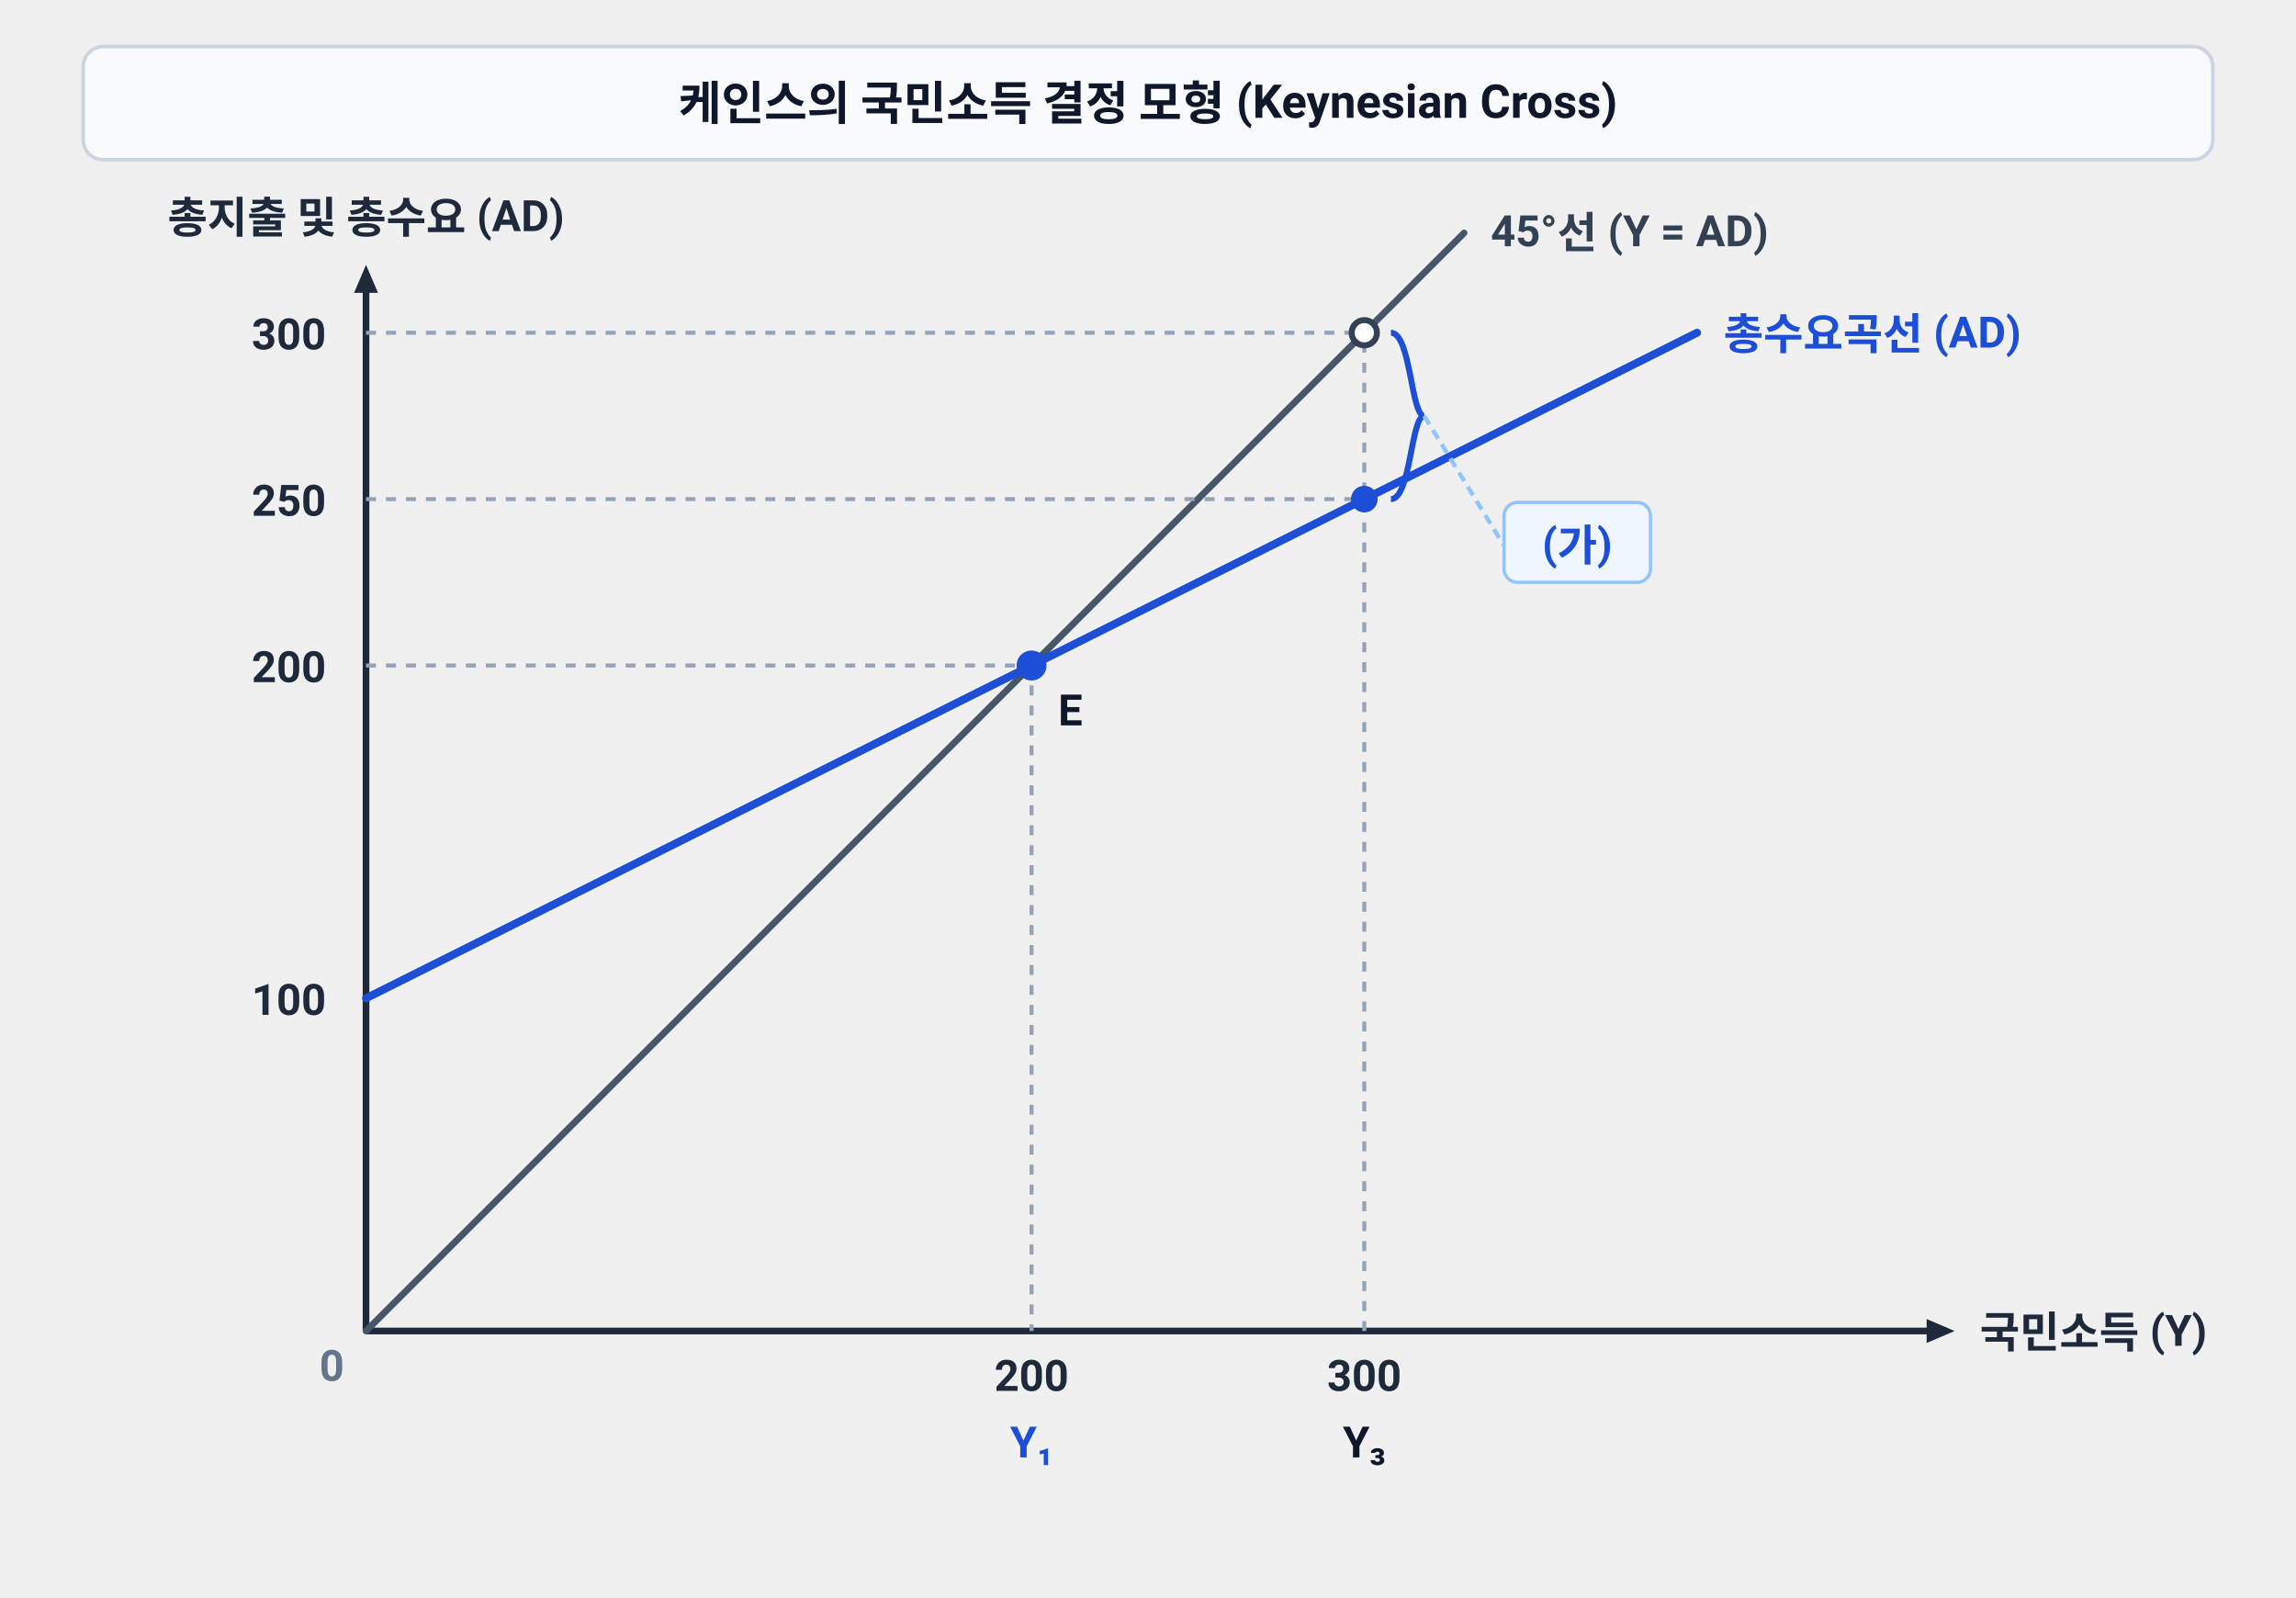
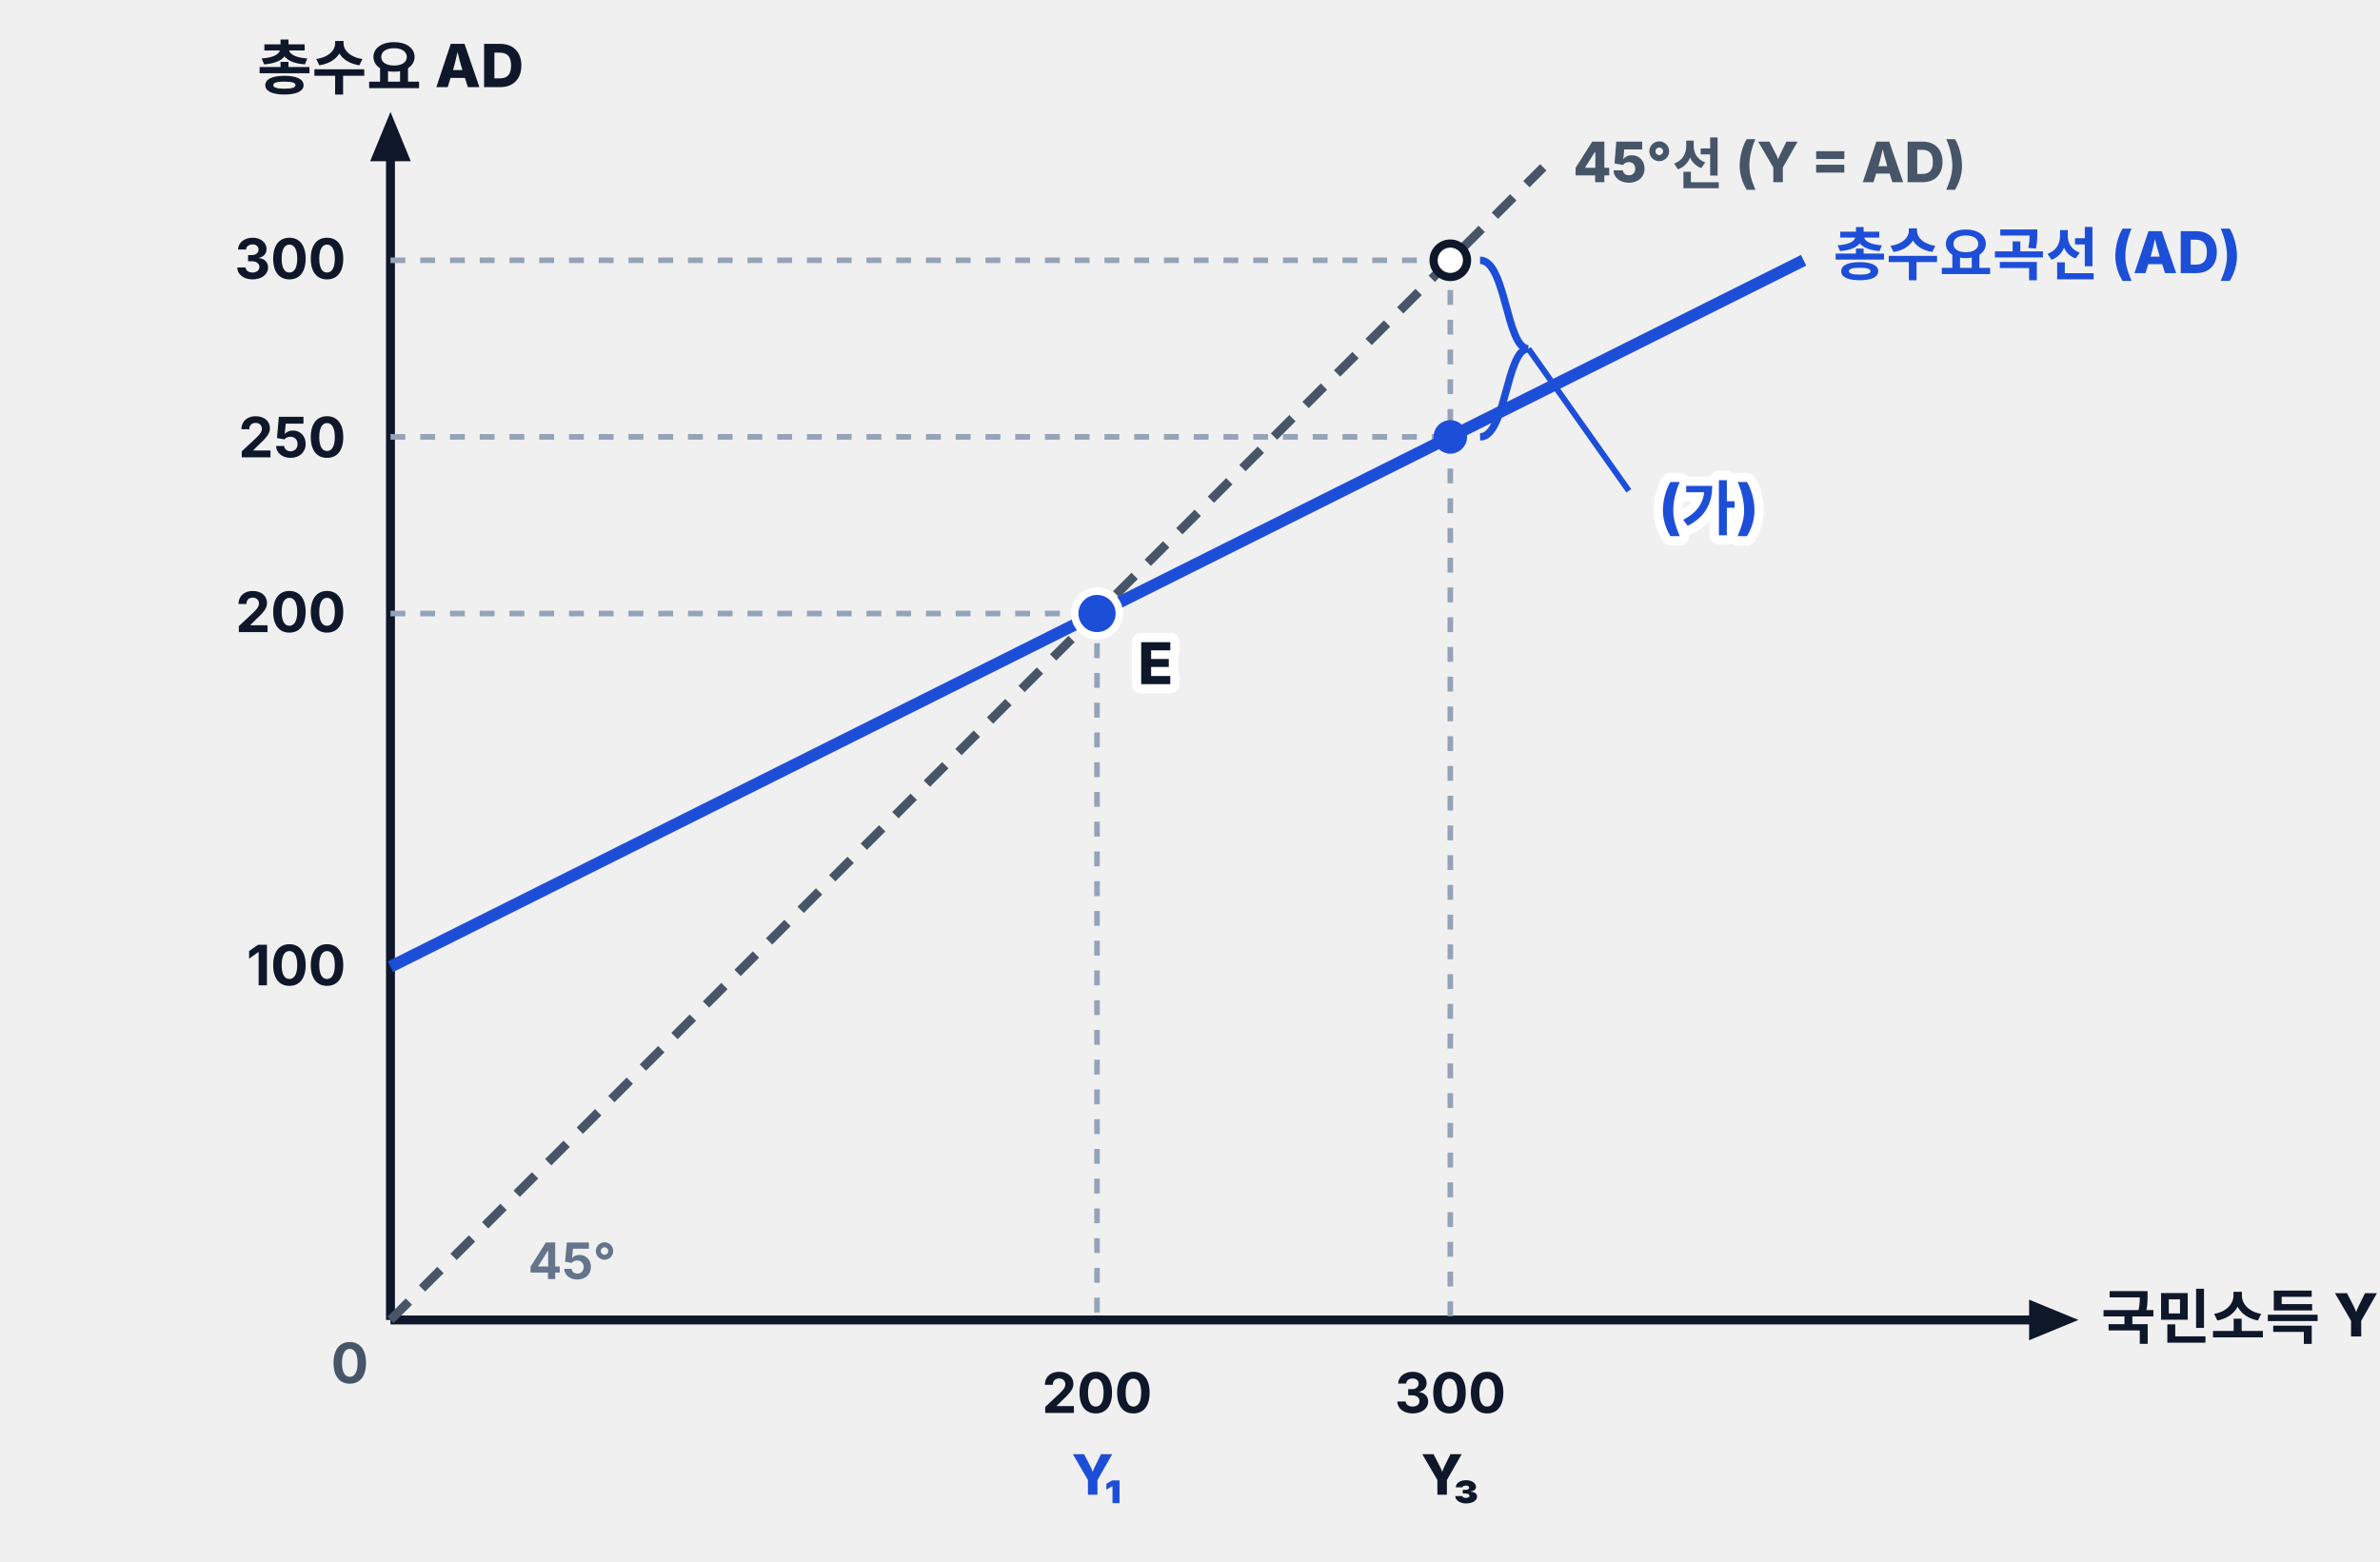
- <svg xmlns="http://www.w3.org/2000/svg" viewBox="0 0 690 480" width="100%" height="100%" style="background:#ffffff; font-family: Pretendard, -apple-system, BlinkMacSystemFont, system-ui, Roboto, sans-serif;">
+ <svg xmlns="http://www.w3.org/2000/svg" viewBox="0 0 640 420" width="960" height="630" style="background:#ffffff; font-family:'Pretendard', -apple-system, BlinkMacSystemFont, 'Apple SD Gothic Neo', sans-serif;">
  <defs>
-     <marker id="arr" viewBox="0 0 10 10" refX="6" refY="5" markerWidth="6" markerHeight="6" orient="auto-start-reverse">
-       <path d="M 1 2 L 8 5 L 1 8 z" fill="#1e293b" />
+     <style>
+       .halo { paint-order: stroke; stroke: #ffffff; stroke-width: 5px; stroke-linejoin: round; }
+     </style>
+     <marker id="arr" viewBox="0 0 10 10" refX="6" refY="5" markerWidth="6.5" markerHeight="6.5" orient="auto-start-reverse">
+       <path d="M 0 1.5 L 8.5 5 L 0 8.5 z" fill="#0f172a" />
    </marker>
  </defs>
-   <rect x="25" y="14" width="640" height="34" rx="6" fill="#f8fafc" stroke="#cbd5e1" stroke-width="1.1" />
-   <text x="345" y="36" font-size="14" font-weight="700" text-anchor="middle" fill="#0f172a">케인스의 국민소득 결정 모형 (Keynesian Cross)</text>
-   <line x1="110" y1="400" x2="585" y2="400" stroke="#1e293b" stroke-width="2" marker-end="url(#arr)" />
-   <line x1="110" y1="400" x2="110" y2="82" stroke="#1e293b" stroke-width="2" marker-end="url(#arr)" />
-   <text x="595" y="405" font-size="13" font-weight="700" fill="#1e293b">국민소득 (Y)</text>
-   <text x="110" y="70" font-size="13" font-weight="700" fill="#1e293b" text-anchor="middle">총지출 및 총수요 (AD)</text>
-   <text x="96" y="415" font-size="13" font-weight="600" fill="#64748b">0</text>
-   <line x1="110" y1="400" x2="440" y2="70" stroke="#475569" stroke-width="2" stroke-linecap="round" />
-   <text x="448" y="74" font-size="13" font-weight="700" fill="#334155">45°선 (Y = AD)</text>
-   <line x1="110" y1="300" x2="510" y2="100" stroke="#1d4ed8" stroke-width="2.4" stroke-linecap="round" />
-   <text x="518" y="105" font-size="13" font-weight="700" fill="#1d4ed8">총수요곡선 (AD)</text>
-   <text x="98" y="305" font-size="13" font-weight="600" fill="#1e293b" text-anchor="end">100</text>
-   <line x1="110" y1="200" x2="310" y2="200" stroke="#94a3b8" stroke-width="1.2" stroke-dasharray="3,3" />
-   <line x1="310" y1="200" x2="310" y2="400" stroke="#94a3b8" stroke-width="1.2" stroke-dasharray="3,3" />
-   <circle cx="310" cy="200" r="4.5" fill="#1d4ed8" />
-   <text x="318" y="218" font-size="13" font-weight="700" fill="#0f172a">E</text>
-   <text x="98" y="205" font-size="13" font-weight="600" fill="#1e293b" text-anchor="end">200</text>
-   <text x="310" y="418" font-size="13" font-weight="600" fill="#1e293b" text-anchor="middle">200</text>
-   <text x="310" y="438" font-size="13" font-weight="700" fill="#1d4ed8" text-anchor="middle">Y₁</text>
-   <line x1="410" y1="400" x2="410" y2="100" stroke="#94a3b8" stroke-width="1.2" stroke-dasharray="3,3" />
-   <text x="410" y="418" font-size="13" font-weight="600" fill="#1e293b" text-anchor="middle">300</text>
-   <text x="410" y="438" font-size="13" font-weight="700" fill="#0f172a" text-anchor="middle">Y₃</text>
-   <line x1="110" y1="100" x2="410" y2="100" stroke="#94a3b8" stroke-width="1.2" stroke-dasharray="3,3" />
-   <circle cx="410" cy="100" r="3.8" fill="#ffffff" stroke="#334155" stroke-width="1.8" />
-   <text x="98" y="105" font-size="13" font-weight="600" fill="#1e293b" text-anchor="end">300</text>
-   <line x1="110" y1="150" x2="410" y2="150" stroke="#94a3b8" stroke-width="1.2" stroke-dasharray="3,3" />
-   <circle cx="410" cy="150" r="4" fill="#1d4ed8" />
-   <text x="98" y="155" font-size="13" font-weight="600" fill="#1e293b" text-anchor="end">250</text>
-   <path d="M 418 100 C 424 100 424 125 428 125 C 424 125 424 150 418 150" fill="none" stroke="#1d4ed8" stroke-width="1.8" />
-   <line x1="428" y1="125" x2="452" y2="164" stroke="#93c5fd" stroke-width="1.3" stroke-dasharray="3,2" />
-   <rect x="452" y="151" width="44" height="24" rx="4" fill="#eff6ff" stroke="#93c5fd" stroke-width="1" />
-   <text x="474" y="168" font-size="13" font-weight="700" fill="#1d4ed8" text-anchor="middle">(가)</text>
+   <line x1="105" y1="355" x2="555" y2="355" stroke="#0f172a" stroke-width="2.4" marker-end="url(#arr)" />
+   <line x1="105" y1="355" x2="105" y2="34" stroke="#0f172a" stroke-width="2.4" marker-end="url(#arr)" />
+   <text x="565" y="360" font-size="16" font-weight="800" fill="#0f172a">국민소득 Y</text>
+   <text x="105" y="24" font-size="16" font-weight="800" fill="#0f172a" text-anchor="middle">총수요 AD</text>
+   <text x="89" y="372" font-size="15" font-weight="700" fill="#475569">0</text>
+   <line x1="105" y1="165" x2="295" y2="165" stroke="#94a3b8" stroke-width="1.5" stroke-dasharray="4,4" />
+   <line x1="295" y1="165" x2="295" y2="355" stroke="#94a3b8" stroke-width="1.5" stroke-dasharray="4,4" />
+   <line x1="390" y1="70" x2="390" y2="355" stroke="#94a3b8" stroke-width="1.5" stroke-dasharray="4,4" />
+   <line x1="105" y1="70" x2="390" y2="70" stroke="#94a3b8" stroke-width="1.5" stroke-dasharray="4,4" />
+   <line x1="105" y1="117.5" x2="390" y2="117.5" stroke="#94a3b8" stroke-width="1.5" stroke-dasharray="4,4" />
+   <line x1="105" y1="355" x2="415" y2="45" stroke="#475569" stroke-width="2.4" stroke-dasharray="7,5" />
+   <text x="423" y="49" font-size="15" font-weight="800" fill="#475569">45°선 (Y = AD)</text>
+   <text x="142" y="344" font-size="13.5" font-weight="700" fill="#64748b">45°</text>
+   <line x1="105" y1="260" x2="485" y2="70" stroke="#1d4ed8" stroke-width="3.2" />
+   <text x="493" y="74" font-size="15.5" font-weight="800" fill="#1d4ed8">총수요곡선 (AD)</text>
+   <circle cx="390" cy="70" r="4.5" fill="#ffffff" stroke="#0f172a" stroke-width="2.2" />
+   <circle cx="390" cy="117.5" r="4.5" fill="#1d4ed8" />
+   <path d="M 398 70 C 405 70 405 93.8 411 93.8 C 405 93.8 405 117.5 398 117.5" fill="none" stroke="#1d4ed8" stroke-width="2" />
+   <line x1="411" y1="93.8" x2="438" y2="132" stroke="#1d4ed8" stroke-width="1.6" />
+   <text x="446" y="142" font-size="16" font-weight="800" fill="#1d4ed8" class="halo">(가)</text>
+   <circle cx="295" cy="165" r="6" fill="#1d4ed8" stroke="#ffffff" stroke-width="2" />
+   <text x="306" y="184" font-size="15.5" font-weight="800" fill="#0f172a" class="halo">E</text>
+   <text x="93" y="265" font-size="15" font-weight="700" fill="#0f172a" text-anchor="end">100</text>
+   <text x="93" y="170" font-size="15" font-weight="700" fill="#0f172a" text-anchor="end">200</text>
+   <text x="93" y="123" font-size="15" font-weight="700" fill="#0f172a" text-anchor="end">250</text>
+   <text x="93" y="75" font-size="15" font-weight="700" fill="#0f172a" text-anchor="end">300</text>
+   <text x="295" y="380" font-size="15" font-weight="700" fill="#0f172a" text-anchor="middle">200</text>
+   <text x="390" y="380" font-size="15" font-weight="700" fill="#0f172a" text-anchor="middle">300</text>
+   <text x="295" y="402" font-size="15" font-weight="800" fill="#1d4ed8" text-anchor="middle">Y₁</text>
+   <text x="390" y="402" font-size="15" font-weight="800" fill="#0f172a" text-anchor="middle">Y₃</text>
</svg>
